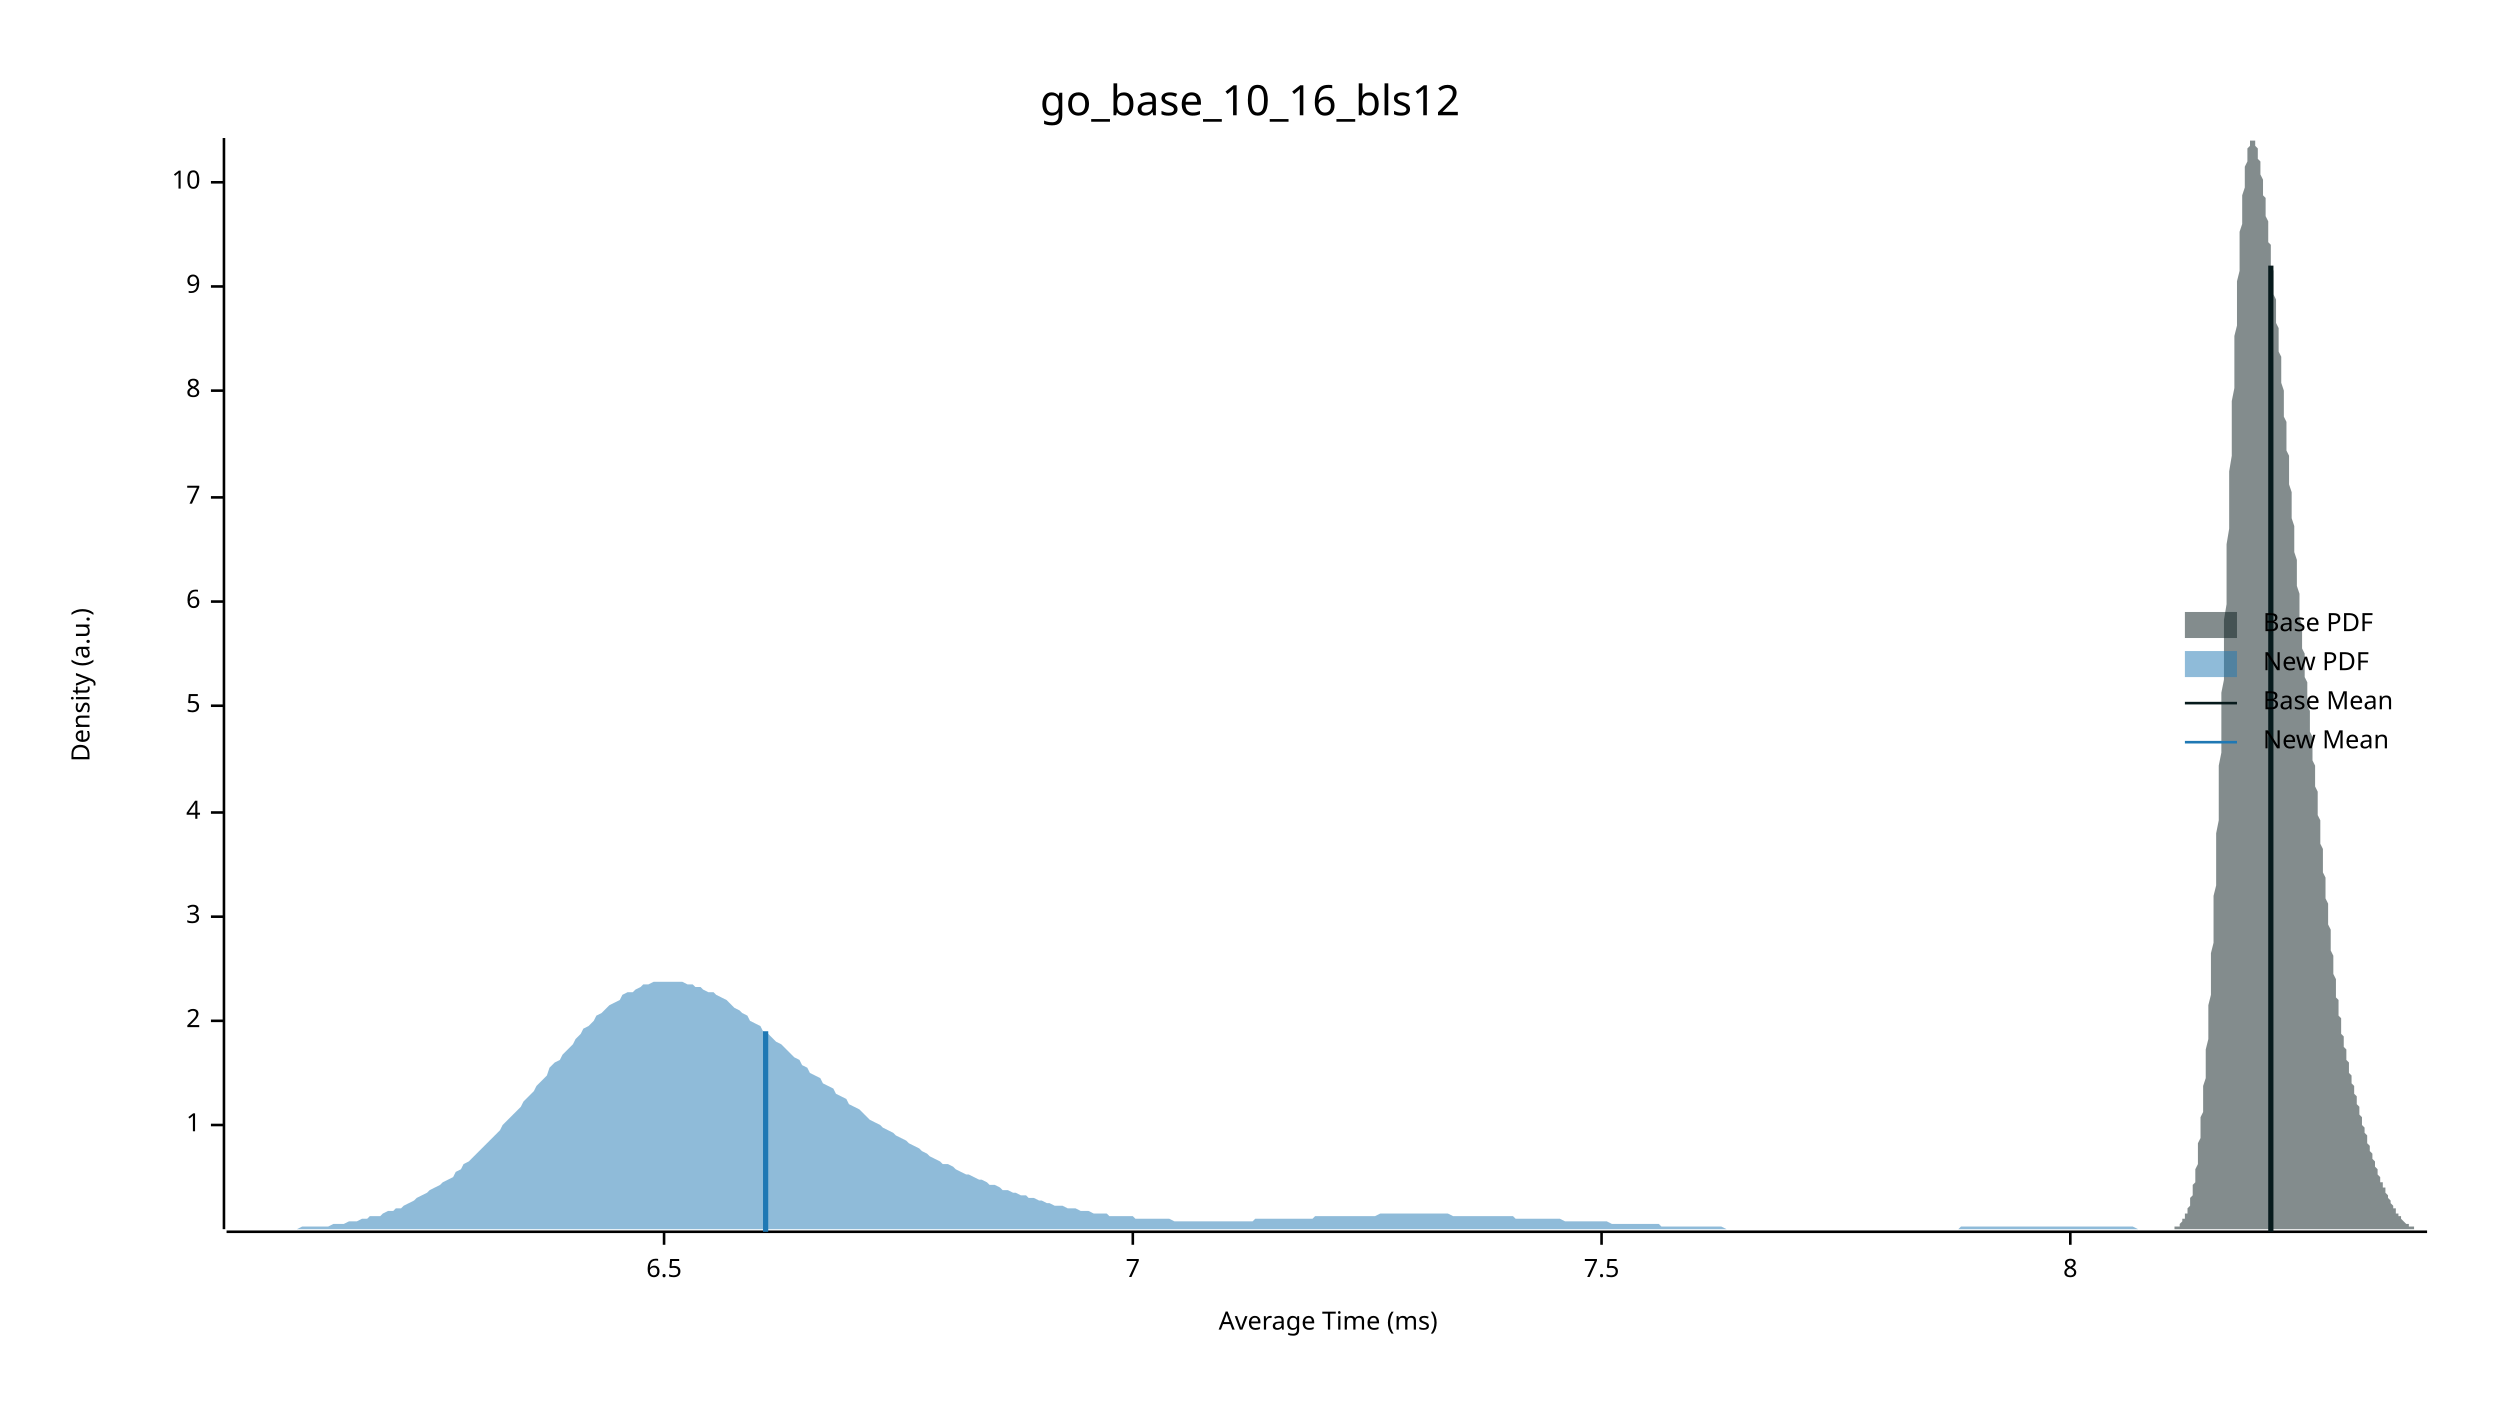
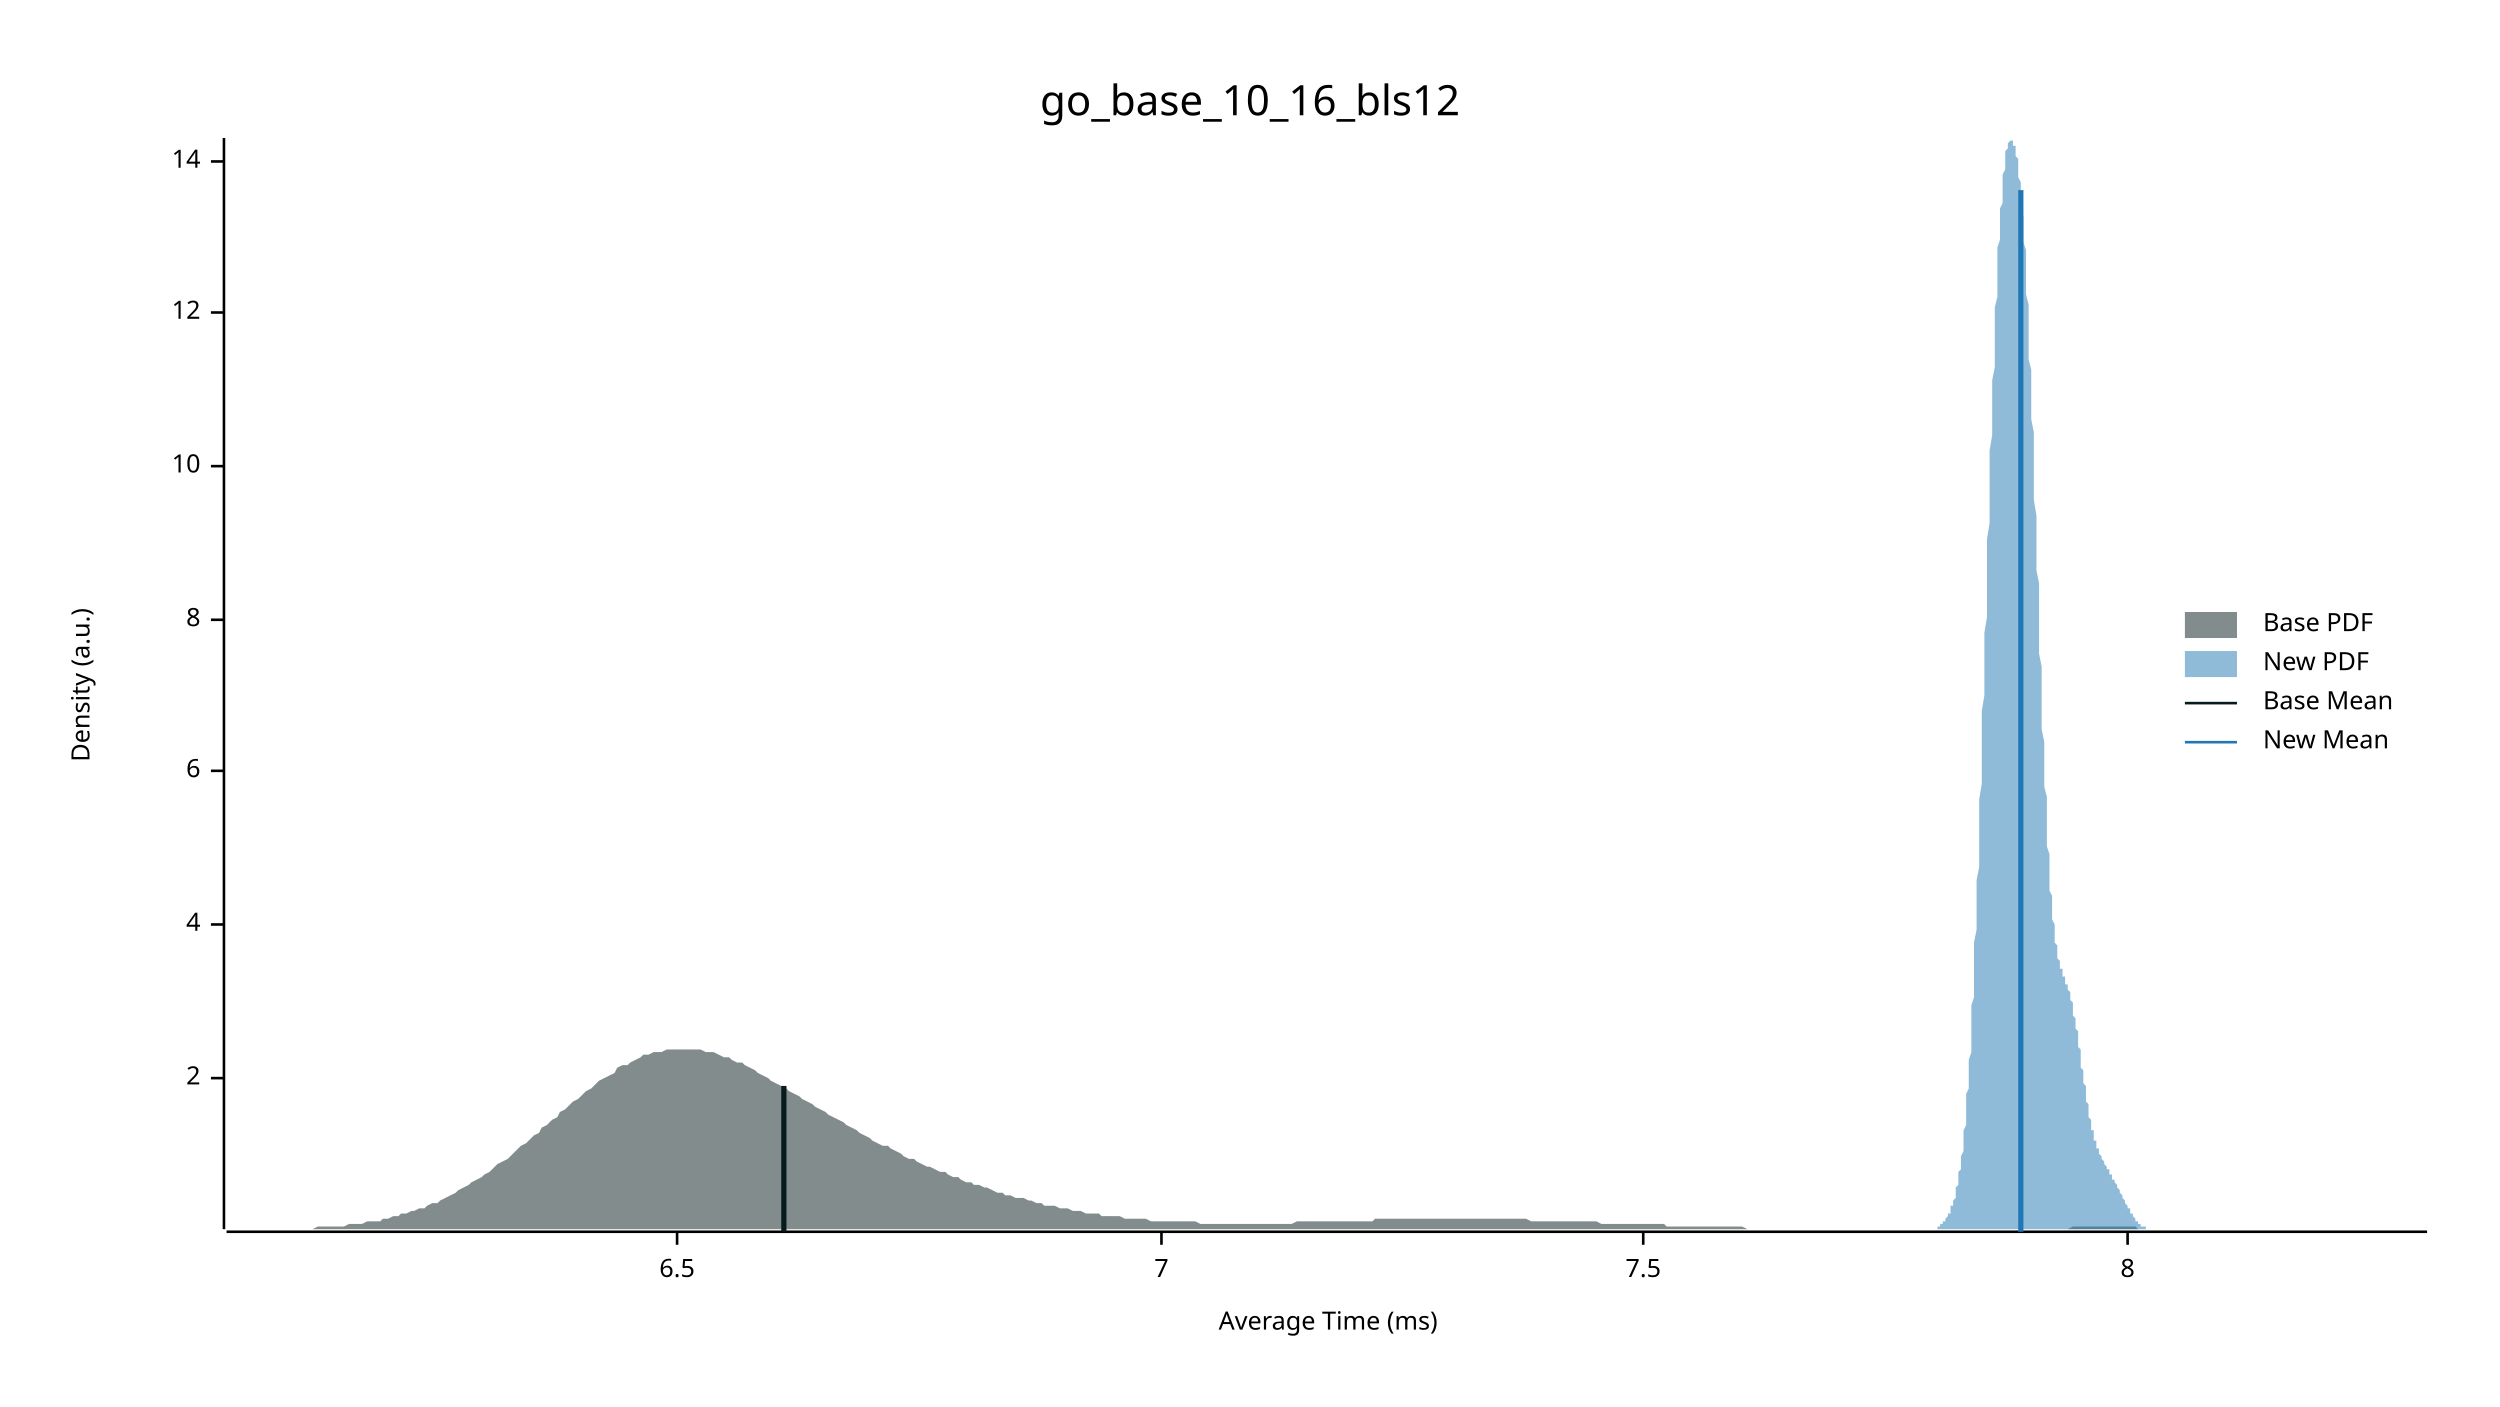
<svg xmlns="http://www.w3.org/2000/svg" width="960" height="540" viewBox="0 0 960 540">
  <text x="480" y="32" dy="0.76em" text-anchor="middle" font-family="sans-serif" font-size="16.129" opacity="1" fill="#000000">
go_base_10_16_bls12
</text>
  <text x="27" y="263" dy="0.76em" text-anchor="middle" font-family="sans-serif" font-size="9.677" opacity="1" fill="#000000" transform="rotate(270, 27, 263)">
Density (a.u.)
</text>
  <text x="510" y="513" dy="-0.5ex" text-anchor="middle" font-family="sans-serif" font-size="9.677" opacity="1" fill="#000000">
Average Time (ms)
</text>
  <polyline fill="none" opacity="1" stroke="#000000" stroke-width="1" points="86,53 86,472 " />
-   <text x="77" y="432" dy="0.5ex" text-anchor="end" font-family="sans-serif" font-size="9.677" opacity="1" fill="#000000">
- 1
- </text>
-   <polyline fill="none" opacity="1" stroke="#000000" stroke-width="1" points="81,432 86,432 " />
-   <text x="77" y="392" dy="0.5ex" text-anchor="end" font-family="sans-serif" font-size="9.677" opacity="1" fill="#000000">
+   <text x="77" y="414" dy="0.5ex" text-anchor="end" font-family="sans-serif" font-size="9.677" opacity="1" fill="#000000">
2
</text>
-   <polyline fill="none" opacity="1" stroke="#000000" stroke-width="1" points="81,392 86,392 " />
-   <text x="77" y="352" dy="0.5ex" text-anchor="end" font-family="sans-serif" font-size="9.677" opacity="1" fill="#000000">
- 3
- </text>
-   <polyline fill="none" opacity="1" stroke="#000000" stroke-width="1" points="81,352 86,352 " />
-   <text x="77" y="312" dy="0.5ex" text-anchor="end" font-family="sans-serif" font-size="9.677" opacity="1" fill="#000000">
+   <polyline fill="none" opacity="1" stroke="#000000" stroke-width="1" points="81,414 86,414 " />
+   <text x="77" y="355" dy="0.5ex" text-anchor="end" font-family="sans-serif" font-size="9.677" opacity="1" fill="#000000">
4
</text>
-   <polyline fill="none" opacity="1" stroke="#000000" stroke-width="1" points="81,312 86,312 " />
-   <text x="77" y="271" dy="0.5ex" text-anchor="end" font-family="sans-serif" font-size="9.677" opacity="1" fill="#000000">
- 5
- </text>
-   <polyline fill="none" opacity="1" stroke="#000000" stroke-width="1" points="81,271 86,271 " />
-   <text x="77" y="231" dy="0.5ex" text-anchor="end" font-family="sans-serif" font-size="9.677" opacity="1" fill="#000000">
+   <polyline fill="none" opacity="1" stroke="#000000" stroke-width="1" points="81,355 86,355 " />
+   <text x="77" y="296" dy="0.5ex" text-anchor="end" font-family="sans-serif" font-size="9.677" opacity="1" fill="#000000">
6
</text>
-   <polyline fill="none" opacity="1" stroke="#000000" stroke-width="1" points="81,231 86,231 " />
-   <text x="77" y="191" dy="0.5ex" text-anchor="end" font-family="sans-serif" font-size="9.677" opacity="1" fill="#000000">
+   <polyline fill="none" opacity="1" stroke="#000000" stroke-width="1" points="81,296 86,296 " />
+   <text x="77" y="238" dy="0.5ex" text-anchor="end" font-family="sans-serif" font-size="9.677" opacity="1" fill="#000000">
+ 8
+ </text>
+   <polyline fill="none" opacity="1" stroke="#000000" stroke-width="1" points="81,238 86,238 " />
+   <text x="77" y="179" dy="0.5ex" text-anchor="end" font-family="sans-serif" font-size="9.677" opacity="1" fill="#000000">
+ 10
+ </text>
+   <polyline fill="none" opacity="1" stroke="#000000" stroke-width="1" points="81,179 86,179 " />
+   <text x="77" y="120" dy="0.5ex" text-anchor="end" font-family="sans-serif" font-size="9.677" opacity="1" fill="#000000">
+ 12
+ </text>
+   <polyline fill="none" opacity="1" stroke="#000000" stroke-width="1" points="81,120 86,120 " />
+   <text x="77" y="62" dy="0.5ex" text-anchor="end" font-family="sans-serif" font-size="9.677" opacity="1" fill="#000000">
+ 14
+ </text>
+   <polyline fill="none" opacity="1" stroke="#000000" stroke-width="1" points="81,62 86,62 " />
+   <polyline fill="none" opacity="1" stroke="#000000" stroke-width="1" points="87,473 932,473 " />
+   <text x="260" y="483" dy="0.76em" text-anchor="middle" font-family="sans-serif" font-size="9.677" opacity="1" fill="#000000">
+ 6.5
+ </text>
+   <polyline fill="none" opacity="1" stroke="#000000" stroke-width="1" points="260,473 260,478 " />
+   <text x="446" y="483" dy="0.76em" text-anchor="middle" font-family="sans-serif" font-size="9.677" opacity="1" fill="#000000">
7
</text>
-   <polyline fill="none" opacity="1" stroke="#000000" stroke-width="1" points="81,191 86,191 " />
-   <text x="77" y="150" dy="0.5ex" text-anchor="end" font-family="sans-serif" font-size="9.677" opacity="1" fill="#000000">
+   <polyline fill="none" opacity="1" stroke="#000000" stroke-width="1" points="446,473 446,478 " />
+   <text x="631" y="483" dy="0.76em" text-anchor="middle" font-family="sans-serif" font-size="9.677" opacity="1" fill="#000000">
+ 7.5
+ </text>
+   <polyline fill="none" opacity="1" stroke="#000000" stroke-width="1" points="631,473 631,478 " />
+   <text x="817" y="483" dy="0.76em" text-anchor="middle" font-family="sans-serif" font-size="9.677" opacity="1" fill="#000000">
8
</text>
-   <polyline fill="none" opacity="1" stroke="#000000" stroke-width="1" points="81,150 86,150 " />
-   <text x="77" y="110" dy="0.5ex" text-anchor="end" font-family="sans-serif" font-size="9.677" opacity="1" fill="#000000">
- 9
- </text>
-   <polyline fill="none" opacity="1" stroke="#000000" stroke-width="1" points="81,110 86,110 " />
-   <text x="77" y="70" dy="0.5ex" text-anchor="end" font-family="sans-serif" font-size="9.677" opacity="1" fill="#000000">
- 10
- </text>
-   <polyline fill="none" opacity="1" stroke="#000000" stroke-width="1" points="81,70 86,70 " />
-   <polyline fill="none" opacity="1" stroke="#000000" stroke-width="1" points="87,473 932,473 " />
-   <text x="255" y="483" dy="0.76em" text-anchor="middle" font-family="sans-serif" font-size="9.677" opacity="1" fill="#000000">
- 6.5
- </text>
-   <polyline fill="none" opacity="1" stroke="#000000" stroke-width="1" points="255,473 255,478 " />
-   <text x="435" y="483" dy="0.76em" text-anchor="middle" font-family="sans-serif" font-size="9.677" opacity="1" fill="#000000">
- 7
- </text>
-   <polyline fill="none" opacity="1" stroke="#000000" stroke-width="1" points="435,473 435,478 " />
-   <text x="615" y="483" dy="0.76em" text-anchor="middle" font-family="sans-serif" font-size="9.677" opacity="1" fill="#000000">
- 7.5
- </text>
-   <polyline fill="none" opacity="1" stroke="#000000" stroke-width="1" points="615,473 615,478 " />
-   <text x="795" y="483" dy="0.76em" text-anchor="middle" font-family="sans-serif" font-size="9.677" opacity="1" fill="#000000">
- 8
- </text>
-   <polyline fill="none" opacity="1" stroke="#000000" stroke-width="1" points="795,473 795,478 " />
-   <polygon opacity="0.5" fill="#071A1C" points="832,472 832,472 832,472 833,472 833,472 833,472 833,472 833,472 834,472 834,472 834,472 834,472 834,472 835,472 835,472 835,472 835,471 835,471 836,471 836,471 836,471 836,471 836,471 837,471 837,470 837,470 837,470 837,470 838,469 838,469 838,469 838,469 838,468 839,468 839,468 839,467 839,467 839,466 840,466 840,465 840,465 840,464 840,464 841,463 841,462 841,461 841,461 841,460 842,459 842,458 842,457 842,456 842,455 843,454 843,453 843,452 843,450 843,449 844,447 844,446 844,444 844,443 844,441 844,439 845,437 845,436 845,433 845,431 845,429 846,427 846,425 846,422 846,420 846,417 847,414 847,412 847,409 847,406 847,403 848,399 848,396 848,393 848,389 848,386 849,382 849,378 849,374 849,370 849,366 850,362 850,358 850,353 850,349 850,344 851,340 851,335 851,330 851,325 851,320 852,315 852,310 852,305 852,299 852,294 853,289 853,283 853,278 853,272 853,266 854,261 854,255 854,249 854,243 854,238 855,232 855,226 855,220 855,215 855,209 856,203 856,197 856,192 856,186 856,181 857,175 857,170 857,164 857,159 857,154 858,149 858,144 858,139 858,134 858,129 859,125 859,120 859,116 859,112 859,108 860,104 860,100 860,96 860,93 860,89 861,86 861,83 861,80 861,77 861,75 862,72 862,70 862,68 862,66 862,64 863,62 863,61 863,60 863,58 863,57 864,56 864,56 864,55 864,54 864,54 865,54 865,54 865,53 865,54 865,54 866,54 866,55 866,55 866,56 866,56 867,57 867,58 867,59 867,60 867,61 868,62 868,63 868,65 868,66 868,67 869,69 869,70 869,72 869,73 869,75 870,76 870,78 870,80 870,82 870,83 871,85 871,87 871,89 871,91 871,93 872,94 872,96 872,98 872,100 872,102 873,104 873,106 873,108 873,111 873,113 874,115 874,117 874,119 874,121 874,124 875,126 875,128 875,130 875,133 875,135 876,137 876,140 876,142 876,145 876,147 877,150 877,152 877,155 877,157 877,160 878,162 878,165 878,167 878,170 878,173 879,175 879,178 879,181 879,183 879,186 880,189 880,191 880,194 880,197 880,199 881,202 881,205 881,207 881,210 881,212 882,215 882,218 882,220 882,223 882,225 883,228 883,230 883,233 883,235 883,237 884,240 884,242 884,244 884,247 884,249 885,251 885,253 885,256 885,258 885,260 886,262 886,264 886,267 886,269 886,271 887,273 887,275 887,277 887,279 887,281 888,283 888,286 888,288 888,290 888,292 889,294 889,296 889,298 889,300 889,302 890,304 890,307 890,309 890,311 890,313 891,315 891,317 891,319 891,322 891,324 892,326 892,328 892,330 892,332 892,335 893,337 893,339 893,341 893,343 893,345 894,347 894,349 894,351 894,353 894,355 895,357 895,359 895,361 895,363 895,365 896,367 896,369 896,371 896,373 896,374 897,376 897,378 897,379 897,381 897,383 898,384 898,386 898,387 898,389 898,390 899,391 899,393 899,394 899,395 899,397 900,398 900,399 900,400 900,401 900,402 901,403 901,404 901,405 901,406 901,407 902,408 902,409 902,410 902,411 902,412 903,413 903,414 903,415 903,416 903,416 904,417 904,418 904,419 904,420 904,420 905,421 905,422 905,423 905,424 905,424 906,425 906,426 906,427 906,427 906,428 907,429 907,430 907,430 907,431 907,432 908,433 908,433 908,434 908,435 908,435 909,436 909,437 909,438 909,438 909,439 910,440 910,440 910,441 910,442 910,442 911,443 911,444 911,444 911,445 911,445 912,446 912,447 912,447 912,448 912,448 913,449 913,449 913,450 913,451 913,451 914,452 914,452 914,453 914,453 914,454 915,454 915,455 915,455 915,456 915,456 916,456 916,457 916,457 916,458 916,458 917,459 917,459 917,460 917,460 917,460 918,461 918,461 918,462 918,462 918,462 919,463 919,463 919,463 919,464 919,464 920,464 920,465 920,465 920,465 920,466 921,466 921,466 921,467 921,467 921,467 922,467 922,468 922,468 922,468 922,468 923,469 923,469 923,469 923,469 923,469 924,470 924,470 924,470 924,470 924,470 925,470 925,470 925,471 925,471 925,471 926,471 926,471 926,471 926,471 926,471 927,471 927,472 927,472 927,472 927,472 928,472 928,472 928,472 928,472 928,472 929,472 929,472 929,472 929,472 929,472 930,472 930,472 930,472 930,472 930,472 931,472 931,472 931,472 931,472 931,472 932,472 932,472 832,472 " />
-   <polygon opacity="0.5" fill="#1F78B4" points="87,472 88,472 90,472 91,472 93,472 95,472 96,472 98,472 100,472 101,472 103,472 105,472 106,472 108,472 109,472 111,472 113,472 114,472 116,471 118,471 119,471 121,471 123,471 124,471 126,471 128,470 129,470 131,470 132,470 134,469 136,469 137,469 139,468 141,468 142,467 144,467 146,467 147,466 149,465 151,465 152,464 154,464 155,463 157,462 159,461 160,460 162,459 164,458 165,457 167,456 169,455 170,454 172,453 174,452 175,450 177,449 178,447 180,446 182,444 183,443 185,441 187,439 188,438 190,436 192,434 193,432 195,430 197,428 198,427 200,425 201,423 203,421 205,419 206,417 208,415 210,413 211,410 213,408 215,407 216,405 218,403 220,401 221,399 223,397 224,395 226,394 228,392 229,390 231,389 233,387 234,386 236,385 238,384 239,382 241,381 243,381 244,380 246,379 247,378 249,378 251,377 252,377 254,377 256,377 257,377 259,377 261,377 262,377 264,378 266,378 267,379 269,379 270,380 272,381 274,381 275,382 277,383 279,384 280,385 282,387 284,388 285,389 287,390 288,392 290,393 292,394 293,396 295,397 297,399 298,400 300,401 302,403 303,404 305,406 307,407 308,409 310,410 311,412 313,413 315,414 316,416 318,417 320,418 321,420 323,421 325,422 326,424 328,425 330,426 331,427 333,429 334,430 336,431 338,432 339,433 341,434 343,435 344,436 346,437 348,438 349,439 351,440 353,441 354,442 356,443 357,444 359,445 361,446 362,447 364,447 366,448 367,449 369,450 371,451 372,451 374,452 376,453 377,453 379,454 380,455 382,455 384,456 385,457 387,457 389,458 390,458 392,459 394,459 395,460 397,460 399,461 400,461 402,462 403,462 405,463 407,463 408,463 410,464 412,464 413,464 415,465 417,465 418,465 420,466 422,466 423,466 425,466 426,467 428,467 430,467 431,467 433,467 435,467 436,468 438,468 440,468 441,468 443,468 445,468 446,468 448,468 449,468 451,469 453,469 454,469 456,469 458,469 459,469 461,469 463,469 464,469 466,469 468,469 469,469 471,469 472,469 474,469 476,469 477,469 479,469 481,469 482,468 484,468 486,468 487,468 489,468 490,468 492,468 494,468 495,468 497,468 499,468 500,468 502,468 504,468 505,467 507,467 509,467 510,467 512,467 513,467 515,467 517,467 518,467 520,467 522,467 523,467 525,467 527,467 528,467 530,466 532,466 533,466 535,466 536,466 538,466 540,466 541,466 543,466 545,466 546,466 548,466 550,466 551,466 553,466 555,466 556,466 558,467 559,467 561,467 563,467 564,467 566,467 568,467 569,467 571,467 573,467 574,467 576,467 578,467 579,467 581,467 582,468 584,468 586,468 587,468 589,468 591,468 592,468 594,468 596,468 597,468 599,468 601,469 602,469 604,469 605,469 607,469 609,469 610,469 612,469 614,469 615,469 617,469 619,470 620,470 622,470 624,470 625,470 627,470 628,470 630,470 632,470 633,470 635,470 637,470 638,471 640,471 642,471 643,471 645,471 647,471 648,471 650,471 651,471 653,471 655,471 656,471 658,471 660,471 661,471 663,472 665,472 666,472 668,472 670,472 671,472 673,472 674,472 676,472 678,472 679,472 681,472 683,472 684,472 686,472 688,472 689,472 691,472 692,472 694,472 696,472 697,472 699,472 701,472 702,472 704,472 706,472 707,472 709,472 711,472 712,472 714,472 715,472 717,472 719,472 720,472 722,472 724,472 725,472 727,472 729,472 730,472 732,472 734,472 735,472 737,472 738,472 740,472 742,472 743,472 745,472 747,472 748,472 750,472 752,472 753,471 755,471 757,471 758,471 760,471 761,471 763,471 765,471 766,471 768,471 770,471 771,471 773,471 775,471 776,471 778,471 780,471 781,471 783,471 784,471 786,471 788,471 789,471 791,471 793,471 794,471 796,471 798,471 799,471 801,471 803,471 804,471 806,471 807,471 809,471 811,471 812,471 814,471 816,471 817,471 819,471 821,472 822,472 824,472 826,472 827,472 829,472 830,472 832,472 834,472 835,472 837,472 839,472 840,472 842,472 844,472 845,472 847,472 849,472 850,472 852,472 853,472 855,472 857,472 858,472 860,472 862,472 863,472 865,472 867,472 868,472 870,472 872,472 873,472 875,472 876,472 878,472 880,472 881,472 883,472 885,472 886,472 888,472 890,472 891,472 893,472 894,472 896,472 898,472 899,472 901,472 903,472 904,472 906,472 906,472 87,472 " />
-   <polyline fill="none" opacity="1" stroke="#071A1C" stroke-width="2" points="872,473 872,102 " />
-   <polyline fill="none" opacity="1" stroke="#1F78B4" stroke-width="2" points="294,473 294,396 " />
+   <polyline fill="none" opacity="1" stroke="#000000" stroke-width="1" points="817,473 817,478 " />
+   <polygon opacity="0.5" fill="#071A1C" points="87,472 88,472 90,472 92,472 93,472 95,472 97,472 98,472 100,472 102,472 103,472 105,472 107,472 109,472 110,472 112,472 114,472 115,472 117,472 119,472 120,472 122,471 124,471 125,471 127,471 129,471 131,471 132,471 134,470 136,470 137,470 139,470 141,469 142,469 144,469 146,469 147,468 149,468 151,467 153,467 154,466 156,466 158,465 159,465 161,464 163,464 164,463 166,462 168,462 169,461 171,460 173,459 175,458 176,457 178,456 180,455 181,454 183,453 185,452 186,451 188,450 190,448 191,447 193,446 195,445 197,443 198,442 200,440 202,439 203,438 205,436 207,435 208,433 210,432 212,430 214,429 215,427 217,426 219,424 220,423 222,422 224,420 225,419 227,418 229,416 230,415 232,414 234,413 236,412 237,410 239,409 241,409 242,408 244,407 246,406 247,405 249,405 251,404 252,404 254,404 256,403 258,403 259,403 261,403 263,403 264,403 266,403 268,403 269,403 271,404 273,404 274,404 276,405 278,406 280,406 281,407 283,408 285,408 286,409 288,410 290,411 291,412 293,413 295,414 296,415 298,416 300,417 302,418 303,419 305,420 307,421 308,422 310,423 312,424 313,425 315,426 317,427 318,428 320,429 322,430 324,431 325,432 327,433 329,434 330,435 332,436 334,437 335,438 337,439 339,440 341,440 342,441 344,442 346,443 347,444 349,445 351,445 352,446 354,447 356,448 357,448 359,449 361,450 363,450 364,451 366,452 368,452 369,453 371,454 373,454 374,455 376,455 378,456 379,456 381,457 383,458 385,458 386,459 388,459 390,460 391,460 393,460 395,461 396,461 398,462 400,462 401,463 403,463 405,463 407,464 408,464 410,464 412,465 413,465 415,465 417,466 418,466 420,466 422,466 423,467 425,467 427,467 429,467 430,467 432,468 434,468 435,468 437,468 439,468 440,468 442,469 444,469 445,469 447,469 449,469 451,469 452,469 454,469 456,469 457,469 459,469 461,470 462,470 464,470 466,470 468,470 469,470 471,470 473,470 474,470 476,470 478,470 479,470 481,470 483,470 484,470 486,470 488,470 490,470 491,470 493,470 495,470 496,470 498,469 500,469 501,469 503,469 505,469 506,469 508,469 510,469 512,469 513,469 515,469 517,469 518,469 520,469 522,469 523,469 525,469 527,469 528,468 530,468 532,468 534,468 535,468 537,468 539,468 540,468 542,468 544,468 545,468 547,468 549,468 550,468 552,468 554,468 556,468 557,468 559,468 561,468 562,468 564,468 566,468 567,468 569,468 571,468 573,468 574,468 576,468 578,468 579,468 581,468 583,468 584,468 586,468 588,469 589,469 591,469 593,469 595,469 596,469 598,469 600,469 601,469 603,469 605,469 606,469 608,469 610,469 611,469 613,469 615,470 617,470 618,470 620,470 622,470 623,470 625,470 627,470 628,470 630,470 632,470 633,470 635,470 637,470 639,470 640,471 642,471 644,471 645,471 647,471 649,471 650,471 652,471 654,471 655,471 657,471 659,471 661,471 662,471 664,471 666,471 667,471 669,471 671,472 672,472 674,472 676,472 677,472 679,472 681,472 683,472 684,472 686,472 688,472 689,472 691,472 693,472 694,472 696,472 698,472 700,472 701,472 703,472 705,472 706,472 708,472 710,472 711,472 713,472 715,472 716,472 718,472 720,472 722,472 723,472 725,472 727,472 728,472 730,472 732,472 733,472 735,472 737,472 738,472 740,472 742,472 744,472 745,472 747,472 749,472 750,472 752,472 754,472 755,472 757,472 759,472 760,472 762,472 764,472 766,472 767,472 769,472 771,472 772,472 774,472 776,472 777,472 779,472 781,472 782,472 784,472 786,472 788,472 789,472 791,472 793,472 794,472 796,471 798,471 799,471 801,471 803,471 804,471 806,471 808,471 810,471 811,471 813,471 815,471 816,471 818,471 820,471 821,472 823,472 825,472 827,472 828,472 830,472 832,472 833,472 835,472 837,472 838,472 840,472 842,472 843,472 845,472 847,472 849,472 850,472 852,472 854,472 855,472 857,472 859,472 860,472 862,472 864,472 865,472 867,472 869,472 871,472 872,472 874,472 876,472 877,472 879,472 881,472 882,472 884,472 886,472 887,472 889,472 891,472 893,472 894,472 896,472 898,472 899,472 901,472 903,472 904,472 906,472 908,472 909,472 911,472 913,472 915,472 916,472 918,472 920,472 921,472 923,472 925,472 926,472 928,472 930,472 932,472 932,472 87,472 " />
+   <polygon opacity="0.5" fill="#1F78B4" points="740,472 740,472 740,472 740,472 740,472 741,472 741,472 741,472 741,472 741,472 741,472 742,472 742,472 742,472 742,472 742,472 743,472 743,472 743,472 743,472 743,472 743,472 744,472 744,471 744,471 744,471 744,471 744,471 745,471 745,471 745,471 745,471 745,470 746,470 746,470 746,470 746,470 746,470 746,469 747,469 747,469 747,469 747,468 747,468 747,468 748,467 748,467 748,467 748,466 748,466 749,466 749,465 749,465 749,464 749,464 749,463 750,463 750,462 750,462 750,461 750,461 751,460 751,459 751,458 751,458 751,457 751,456 752,455 752,454 752,453 752,452 752,451 752,450 753,449 753,448 753,446 753,445 753,444 754,442 754,441 754,439 754,437 754,435 754,434 755,432 755,430 755,427 755,425 755,423 755,420 756,418 756,415 756,412 756,410 756,407 757,404 757,400 757,397 757,394 757,390 757,386 758,383 758,379 758,375 758,371 758,366 758,362 759,357 759,353 759,348 759,343 759,338 760,333 760,328 760,323 760,318 760,312 760,307 761,301 761,296 761,290 761,284 761,278 761,273 762,267 762,261 762,255 762,249 762,243 763,237 763,231 763,225 763,219 763,213 763,207 764,201 764,195 764,190 764,184 764,178 764,173 765,167 765,162 765,157 765,151 765,146 766,141 766,137 766,132 766,127 766,123 766,118 767,114 767,110 767,106 767,103 767,99 767,95 768,92 768,89 768,86 768,83 768,80 769,78 769,75 769,73 769,71 769,69 769,67 770,65 770,64 770,62 770,61 770,60 770,58 771,57 771,57 771,56 771,55 771,55 772,54 772,54 772,54 772,54 772,53 772,54 773,54 773,54 773,54 773,55 773,55 773,56 774,56 774,57 774,58 774,59 774,60 775,61 775,62 775,64 775,65 775,67 775,68 776,70 776,72 776,74 776,76 776,78 776,80 777,83 777,85 777,88 777,90 777,93 778,96 778,100 778,103 778,106 778,110 778,113 779,117 779,121 779,125 779,129 779,134 779,138 780,142 780,147 780,152 780,157 780,161 781,166 781,171 781,177 781,182 781,187 781,192 782,198 782,203 782,208 782,214 782,219 783,224 783,230 783,235 783,240 783,246 783,251 784,256 784,261 784,266 784,271 784,276 784,280 785,285 785,290 785,294 785,298 785,302 786,306 786,310 786,314 786,318 786,321 786,325 787,328 787,331 787,334 787,337 787,339 787,342 788,344 788,347 788,349 788,351 788,353 789,355 789,356 789,358 789,359 789,361 789,362 790,363 790,364 790,365 790,366 790,367 790,368 791,369 791,370 791,370 791,371 791,372 792,372 792,373 792,373 792,374 792,374 792,375 793,375 793,376 793,376 793,377 793,377 793,378 794,378 794,379 794,379 794,380 794,380 795,381 795,382 795,382 795,383 795,384 795,384 796,385 796,386 796,387 796,388 796,389 796,390 797,391 797,392 797,393 797,394 797,395 798,396 798,397 798,398 798,400 798,401 798,402 799,403 799,405 799,406 799,407 799,408 799,410 800,411 800,412 800,413 800,415 800,416 801,417 801,418 801,420 801,421 801,422 801,423 802,424 802,425 802,426 802,427 802,428 802,429 803,430 803,431 803,432 803,433 803,434 804,434 804,435 804,436 804,436 804,437 804,438 805,438 805,439 805,439 805,440 805,441 805,441 806,441 806,442 806,442 806,443 806,443 807,444 807,444 807,444 807,445 807,445 807,445 808,446 808,446 808,446 808,447 808,447 808,447 809,448 809,448 809,448 809,448 809,449 810,449 810,449 810,450 810,450 810,450 810,451 811,451 811,451 811,452 811,452 811,452 811,453 812,453 812,453 812,454 812,454 812,454 813,455 813,455 813,455 813,456 813,456 813,456 814,457 814,457 814,457 814,458 814,458 815,459 815,459 815,459 815,460 815,460 815,460 816,461 816,461 816,461 816,462 816,462 816,462 817,463 817,463 817,463 817,464 817,464 818,464 818,465 818,465 818,465 818,466 818,466 819,466 819,466 819,467 819,467 819,467 819,467 820,468 820,468 820,468 820,468 820,469 821,469 821,469 821,469 821,469 821,470 821,470 822,470 822,470 822,470 822,470 822,471 822,471 823,471 823,471 823,471 823,471 823,471 824,471 824,471 824,472 824,472 824,472 824,472 825,472 825,472 825,472 825,472 825,472 825,472 826,472 826,472 826,472 826,472 826,472 827,472 827,472 827,472 827,472 827,472 827,472 828,472 828,472 828,472 828,472 740,472 " />
+   <polyline fill="none" opacity="1" stroke="#071A1C" stroke-width="2" points="301,473 301,417 " />
+   <polyline fill="none" opacity="1" stroke="#1F78B4" stroke-width="2" points="776,473 776,73 " />
  <text x="869" y="235" dy="0.76em" text-anchor="start" font-family="sans-serif" font-size="9.677" opacity="1" fill="#000000">
Base PDF
</text>
  <text x="869" y="250" dy="0.76em" text-anchor="start" font-family="sans-serif" font-size="9.677" opacity="1" fill="#000000">
New PDF
</text>
  <text x="869" y="265" dy="0.76em" text-anchor="start" font-family="sans-serif" font-size="9.677" opacity="1" fill="#000000">
Base Mean
</text>
  <text x="869" y="280" dy="0.76em" text-anchor="start" font-family="sans-serif" font-size="9.677" opacity="1" fill="#000000">
New Mean
</text>
  <rect x="839" y="235" width="20" height="10" opacity="0.5" fill="#071A1C" stroke="none" />
  <rect x="839" y="250" width="20" height="10" opacity="0.5" fill="#1F78B4" stroke="none" />
  <polyline fill="none" opacity="1" stroke="#071A1C" stroke-width="1" points="839,270 859,270 " />
  <polyline fill="none" opacity="1" stroke="#1F78B4" stroke-width="1" points="839,285 859,285 " />
</svg>
